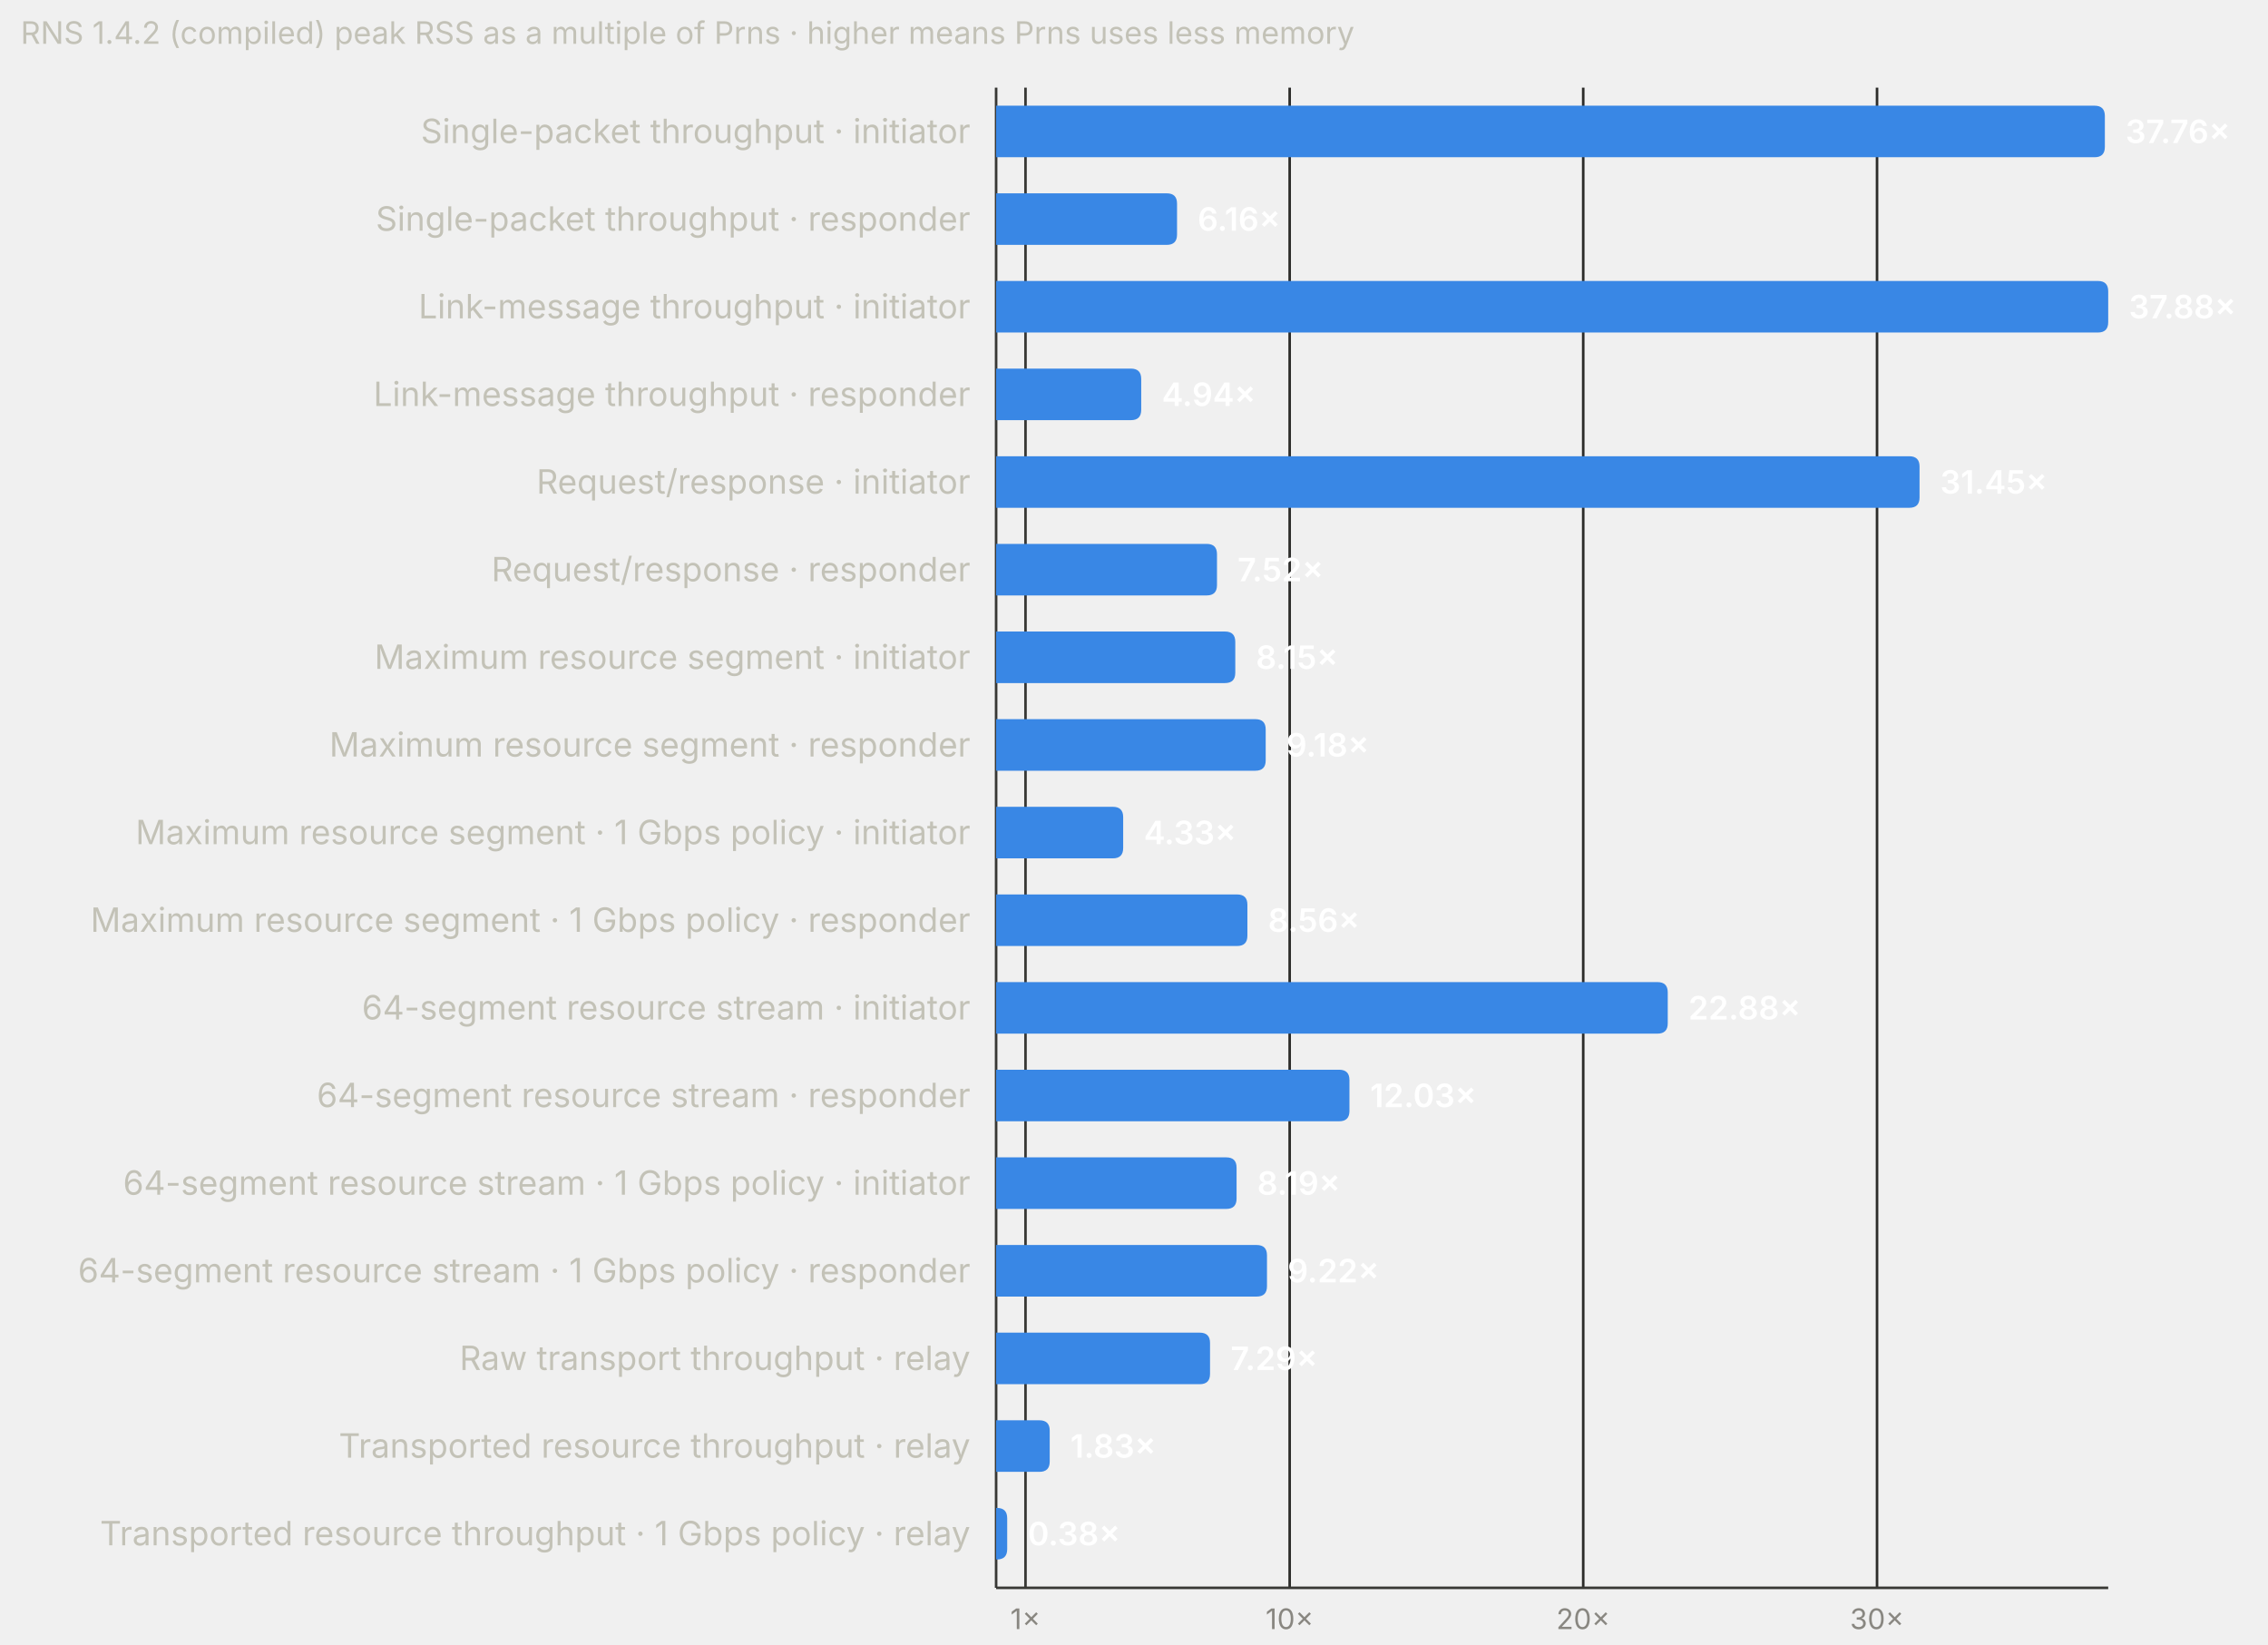
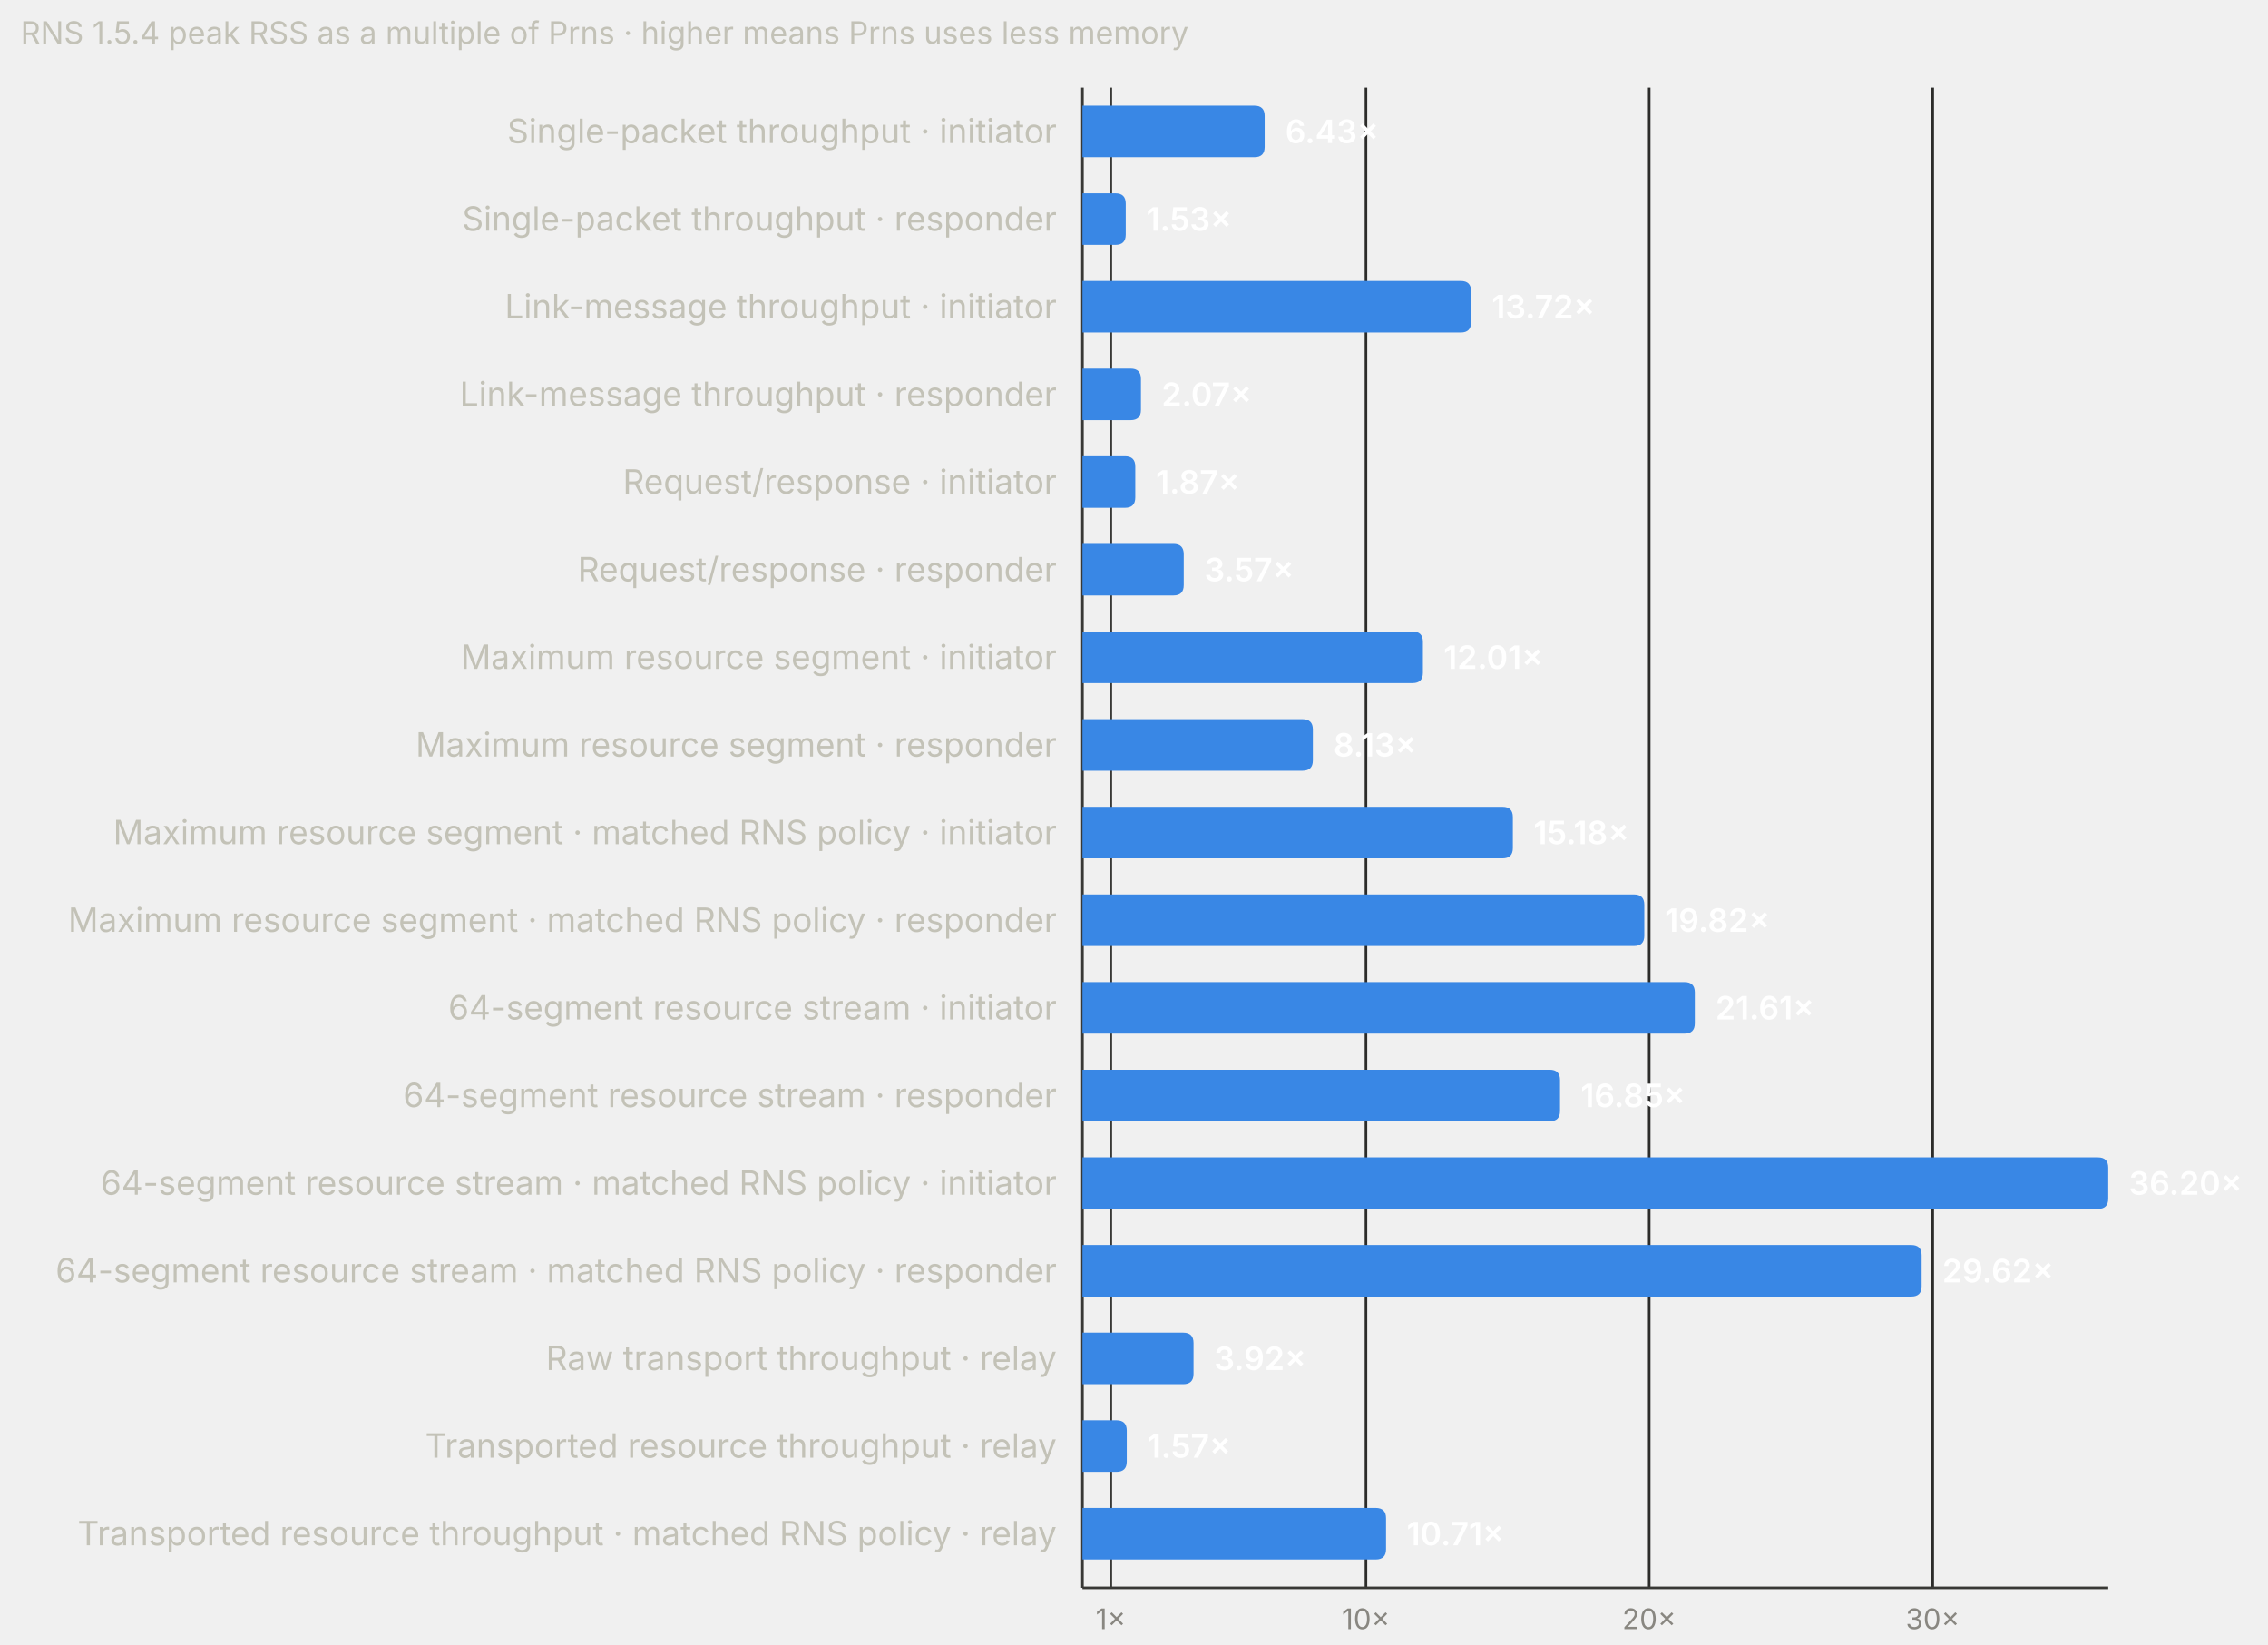
<svg xmlns="http://www.w3.org/2000/svg" width="880" height="638" viewBox="0 0 880 638" role="img" font-family="system-ui, -apple-system, 'Segoe UI', sans-serif">
-   <text x="8" y="17" font-size="12" fill="#c3c2b7">RNS 1.4.2 (compiled) peak RSS as a multiple of Prns · higher means Prns uses less memory</text>
-   <line x1="397.9" y1="34.0" x2="397.9" y2="616.0" stroke="#383835" stroke-width="1" />
-   <text x="397.9" y="632.0" font-size="11" fill="#898781" text-anchor="middle" font-variant-numeric="tabular-nums">1×</text>
-   <line x1="500.4" y1="34.0" x2="500.4" y2="616.0" stroke="#2c2c2a" stroke-width="1" />
-   <text x="500.4" y="632.0" font-size="11" fill="#898781" text-anchor="middle" font-variant-numeric="tabular-nums">10×</text>
-   <line x1="614.3" y1="34.0" x2="614.3" y2="616.0" stroke="#2c2c2a" stroke-width="1" />
-   <text x="614.3" y="632.0" font-size="11" fill="#898781" text-anchor="middle" font-variant-numeric="tabular-nums">20×</text>
-   <line x1="728.3" y1="34.0" x2="728.3" y2="616.0" stroke="#2c2c2a" stroke-width="1" />
-   <text x="728.3" y="632.0" font-size="11" fill="#898781" text-anchor="middle" font-variant-numeric="tabular-nums">30×</text>
-   <line x1="386.5" y1="34.0" x2="386.5" y2="616.0" stroke="#383835" stroke-width="1" />
-   <text x="376.5" y="55.5" font-size="13" fill="#c3c2b7" text-anchor="end">Single-packet throughput · initiator</text>
-   <path d="M386.5,41.0 L812.7,41.0 Q816.7,41.0 816.7,45.0 L816.7,57.0 Q816.7,61.0 812.7,61.0 L386.5,61.0 Z" fill="#3987e5" />
-   <text x="824.7" y="55.5" font-size="12.5" font-weight="600" fill="#ffffff">37.76×</text>
-   <text x="376.5" y="89.5" font-size="13" fill="#c3c2b7" text-anchor="end">Single-packet throughput · responder</text>
-   <path d="M386.5,75.0 L452.7,75.0 Q456.7,75.0 456.7,79.0 L456.7,91.0 Q456.7,95.0 452.7,95.0 L386.5,95.0 Z" fill="#3987e5" />
-   <text x="464.7" y="89.5" font-size="12.5" font-weight="600" fill="#ffffff">6.16×</text>
-   <text x="376.5" y="123.5" font-size="13" fill="#c3c2b7" text-anchor="end">Link-message throughput · initiator</text>
-   <path d="M386.5,109.0 L814.0,109.0 Q818.0,109.0 818.0,113.0 L818.0,125.0 Q818.0,129.0 814.0,129.0 L386.5,129.0 Z" fill="#3987e5" />
-   <text x="826.0" y="123.5" font-size="12.5" font-weight="600" fill="#ffffff">37.88×</text>
-   <text x="376.5" y="157.5" font-size="13" fill="#c3c2b7" text-anchor="end">Link-message throughput · responder</text>
-   <path d="M386.5,143.0 L438.8,143.0 Q442.8,143.0 442.8,147.0 L442.8,159.0 Q442.8,163.0 438.8,163.0 L386.5,163.0 Z" fill="#3987e5" />
-   <text x="450.8" y="157.5" font-size="12.5" font-weight="600" fill="#ffffff">4.94×</text>
-   <text x="376.5" y="191.5" font-size="13" fill="#c3c2b7" text-anchor="end">Request/response · initiator</text>
-   <path d="M386.5,177.0 L740.8,177.0 Q744.8,177.0 744.8,181.0 L744.8,193.0 Q744.8,197.0 740.8,197.0 L386.5,197.0 Z" fill="#3987e5" />
-   <text x="752.8" y="191.5" font-size="12.5" font-weight="600" fill="#ffffff">31.45×</text>
-   <text x="376.5" y="225.5" font-size="13" fill="#c3c2b7" text-anchor="end">Request/response · responder</text>
-   <path d="M386.5,211.0 L468.2,211.0 Q472.2,211.0 472.2,215.0 L472.2,227.0 Q472.2,231.0 468.2,231.0 L386.5,231.0 Z" fill="#3987e5" />
-   <text x="480.2" y="225.5" font-size="12.5" font-weight="600" fill="#ffffff">7.52×</text>
-   <text x="376.5" y="259.5" font-size="13" fill="#c3c2b7" text-anchor="end">Maximum resource segment · initiator</text>
-   <path d="M386.5,245.0 L475.3,245.0 Q479.3,245.0 479.3,249.0 L479.3,261.0 Q479.3,265.0 475.3,265.0 L386.5,265.0 Z" fill="#3987e5" />
-   <text x="487.3" y="259.5" font-size="12.5" font-weight="600" fill="#ffffff">8.15×</text>
-   <text x="376.5" y="293.5" font-size="13" fill="#c3c2b7" text-anchor="end">Maximum resource segment · responder</text>
-   <path d="M386.5,279.0 L487.1,279.0 Q491.1,279.0 491.1,283.0 L491.1,295.0 Q491.1,299.0 487.1,299.0 L386.5,299.0 Z" fill="#3987e5" />
-   <text x="499.1" y="293.5" font-size="12.5" font-weight="600" fill="#ffffff">9.18×</text>
-   <text x="376.5" y="327.5" font-size="13" fill="#c3c2b7" text-anchor="end">Maximum resource segment · 1 Gbps policy · initiator</text>
-   <path d="M386.5,313.0 L431.8,313.0 Q435.8,313.0 435.8,317.0 L435.8,329.0 Q435.8,333.0 431.8,333.0 L386.5,333.0 Z" fill="#3987e5" />
-   <text x="443.8" y="327.5" font-size="12.5" font-weight="600" fill="#ffffff">4.33×</text>
-   <text x="376.5" y="361.5" font-size="13" fill="#c3c2b7" text-anchor="end">Maximum resource segment · 1 Gbps policy · responder</text>
-   <path d="M386.5,347.0 L480.0,347.0 Q484.0,347.0 484.0,351.0 L484.0,363.0 Q484.0,367.0 480.0,367.0 L386.5,367.0 Z" fill="#3987e5" />
-   <text x="492.0" y="361.5" font-size="12.5" font-weight="600" fill="#ffffff">8.56×</text>
-   <text x="376.5" y="395.5" font-size="13" fill="#c3c2b7" text-anchor="end">64-segment resource stream · initiator</text>
-   <path d="M386.5,381.0 L643.1,381.0 Q647.1,381.0 647.1,385.0 L647.1,397.0 Q647.1,401.0 643.1,401.0 L386.5,401.0 Z" fill="#3987e5" />
-   <text x="655.1" y="395.5" font-size="12.5" font-weight="600" fill="#ffffff">22.88×</text>
-   <text x="376.5" y="429.5" font-size="13" fill="#c3c2b7" text-anchor="end">64-segment resource stream · responder</text>
-   <path d="M386.5,415.0 L519.6,415.0 Q523.6,415.0 523.6,419.0 L523.6,431.0 Q523.6,435.0 519.6,435.0 L386.5,435.0 Z" fill="#3987e5" />
-   <text x="531.6" y="429.5" font-size="12.5" font-weight="600" fill="#ffffff">12.03×</text>
-   <text x="376.5" y="463.5" font-size="13" fill="#c3c2b7" text-anchor="end">64-segment resource stream · 1 Gbps policy · initiator</text>
-   <path d="M386.5,449.0 L475.8,449.0 Q479.8,449.0 479.8,453.0 L479.8,465.0 Q479.8,469.0 475.8,469.0 L386.5,469.0 Z" fill="#3987e5" />
-   <text x="487.8" y="463.5" font-size="12.5" font-weight="600" fill="#ffffff">8.19×</text>
-   <text x="376.5" y="497.5" font-size="13" fill="#c3c2b7" text-anchor="end">64-segment resource stream · 1 Gbps policy · responder</text>
-   <path d="M386.5,483.0 L487.6,483.0 Q491.6,483.0 491.6,487.0 L491.6,499.0 Q491.6,503.0 487.6,503.0 L386.5,503.0 Z" fill="#3987e5" />
-   <text x="499.6" y="497.5" font-size="12.5" font-weight="600" fill="#ffffff">9.22×</text>
-   <text x="376.5" y="531.5" font-size="13" fill="#c3c2b7" text-anchor="end">Raw transport throughput · relay</text>
-   <path d="M386.5,517.0 L465.5,517.0 Q469.5,517.0 469.5,521.0 L469.5,533.0 Q469.5,537.0 465.5,537.0 L386.5,537.0 Z" fill="#3987e5" />
-   <text x="477.5" y="531.5" font-size="12.5" font-weight="600" fill="#ffffff">7.29×</text>
-   <text x="376.5" y="565.5" font-size="13" fill="#c3c2b7" text-anchor="end">Transported resource throughput · relay</text>
-   <path d="M386.5,551.0 L403.3,551.0 Q407.3,551.0 407.3,555.0 L407.3,567.0 Q407.3,571.0 403.3,571.0 L386.5,571.0 Z" fill="#3987e5" />
-   <text x="415.3" y="565.5" font-size="12.5" font-weight="600" fill="#ffffff">1.83×</text>
-   <text x="376.5" y="599.5" font-size="13" fill="#c3c2b7" text-anchor="end">Transported resource throughput · 1 Gbps policy · relay</text>
-   <path d="M386.5,585.0 L386.8,585.0 Q390.8,585.0 390.8,589.0 L390.8,601.0 Q390.8,605.0 386.8,605.0 L386.5,605.0 Z" fill="#3987e5" />
-   <text x="398.8" y="599.5" font-size="12.5" font-weight="600" fill="#ffffff">0.38×</text>
-   <line x1="386.5" y1="616.0" x2="818.0" y2="616.0" stroke="#383835" stroke-width="1" />
+   <text x="8" y="17" font-size="12" fill="#c3c2b7">RNS 1.5.4 peak RSS as a multiple of Prns · higher means Prns uses less memory</text>
+   <line x1="431.0" y1="34.0" x2="431.0" y2="616.0" stroke="#383835" stroke-width="1" />
+   <text x="431.0" y="632.0" font-size="11" fill="#898781" text-anchor="middle" font-variant-numeric="tabular-nums">1×</text>
+   <line x1="530.0" y1="34.0" x2="530.0" y2="616.0" stroke="#2c2c2a" stroke-width="1" />
+   <text x="530.0" y="632.0" font-size="11" fill="#898781" text-anchor="middle" font-variant-numeric="tabular-nums">10×</text>
+   <line x1="639.9" y1="34.0" x2="639.9" y2="616.0" stroke="#2c2c2a" stroke-width="1" />
+   <text x="639.9" y="632.0" font-size="11" fill="#898781" text-anchor="middle" font-variant-numeric="tabular-nums">20×</text>
+   <line x1="749.9" y1="34.0" x2="749.9" y2="616.0" stroke="#2c2c2a" stroke-width="1" />
+   <text x="749.9" y="632.0" font-size="11" fill="#898781" text-anchor="middle" font-variant-numeric="tabular-nums">30×</text>
+   <line x1="420.0" y1="34.0" x2="420.0" y2="616.0" stroke="#383835" stroke-width="1" />
+   <text x="410.0" y="55.5" font-size="13" fill="#c3c2b7" text-anchor="end">Single-packet throughput · initiator</text>
+   <path d="M420.0,41.0 L486.7,41.0 Q490.7,41.0 490.7,45.0 L490.7,57.0 Q490.7,61.0 486.7,61.0 L420.0,61.0 Z" fill="#3987e5" />
+   <text x="498.7" y="55.5" font-size="12.5" font-weight="600" fill="#ffffff">6.43×</text>
+   <text x="410.0" y="89.5" font-size="13" fill="#c3c2b7" text-anchor="end">Single-packet throughput · responder</text>
+   <path d="M420.0,75.0 L432.8,75.0 Q436.8,75.0 436.8,79.0 L436.8,91.0 Q436.8,95.0 432.8,95.0 L420.0,95.0 Z" fill="#3987e5" />
+   <text x="444.8" y="89.5" font-size="12.5" font-weight="600" fill="#ffffff">1.53×</text>
+   <text x="410.0" y="123.5" font-size="13" fill="#c3c2b7" text-anchor="end">Link-message throughput · initiator</text>
+   <path d="M420.0,109.0 L566.8,109.0 Q570.8,109.0 570.8,113.0 L570.8,125.0 Q570.8,129.0 566.8,129.0 L420.0,129.0 Z" fill="#3987e5" />
+   <text x="578.8" y="123.5" font-size="12.5" font-weight="600" fill="#ffffff">13.72×</text>
+   <text x="410.0" y="157.5" font-size="13" fill="#c3c2b7" text-anchor="end">Link-message throughput · responder</text>
+   <path d="M420.0,143.0 L438.7,143.0 Q442.7,143.0 442.7,147.0 L442.7,159.0 Q442.7,163.0 438.7,163.0 L420.0,163.0 Z" fill="#3987e5" />
+   <text x="450.7" y="157.5" font-size="12.5" font-weight="600" fill="#ffffff">2.07×</text>
+   <text x="410.0" y="191.5" font-size="13" fill="#c3c2b7" text-anchor="end">Request/response · initiator</text>
+   <path d="M420.0,177.0 L436.5,177.0 Q440.5,177.0 440.5,181.0 L440.5,193.0 Q440.5,197.0 436.5,197.0 L420.0,197.0 Z" fill="#3987e5" />
+   <text x="448.5" y="191.5" font-size="12.5" font-weight="600" fill="#ffffff">1.87×</text>
+   <text x="410.0" y="225.5" font-size="13" fill="#c3c2b7" text-anchor="end">Request/response · responder</text>
+   <path d="M420.0,211.0 L455.3,211.0 Q459.3,211.0 459.3,215.0 L459.3,227.0 Q459.3,231.0 455.3,231.0 L420.0,231.0 Z" fill="#3987e5" />
+   <text x="467.3" y="225.5" font-size="12.5" font-weight="600" fill="#ffffff">3.57×</text>
+   <text x="410.0" y="259.5" font-size="13" fill="#c3c2b7" text-anchor="end">Maximum resource segment · initiator</text>
+   <path d="M420.0,245.0 L548.1,245.0 Q552.1,245.0 552.1,249.0 L552.1,261.0 Q552.1,265.0 548.1,265.0 L420.0,265.0 Z" fill="#3987e5" />
+   <text x="560.1" y="259.5" font-size="12.5" font-weight="600" fill="#ffffff">12.01×</text>
+   <text x="410.0" y="293.5" font-size="13" fill="#c3c2b7" text-anchor="end">Maximum resource segment · responder</text>
+   <path d="M420.0,279.0 L505.4,279.0 Q509.4,279.0 509.4,283.0 L509.4,295.0 Q509.4,299.0 505.4,299.0 L420.0,299.0 Z" fill="#3987e5" />
+   <text x="517.4" y="293.5" font-size="12.5" font-weight="600" fill="#ffffff">8.13×</text>
+   <text x="410.0" y="327.5" font-size="13" fill="#c3c2b7" text-anchor="end">Maximum resource segment · matched RNS policy · initiator</text>
+   <path d="M420.0,313.0 L583.0,313.0 Q587.0,313.0 587.0,317.0 L587.0,329.0 Q587.0,333.0 583.0,333.0 L420.0,333.0 Z" fill="#3987e5" />
+   <text x="595.0" y="327.5" font-size="12.5" font-weight="600" fill="#ffffff">15.18×</text>
+   <text x="410.0" y="361.5" font-size="13" fill="#c3c2b7" text-anchor="end">Maximum resource segment · matched RNS policy · responder</text>
+   <path d="M420.0,347.0 L634.0,347.0 Q638.0,347.0 638.0,351.0 L638.0,363.0 Q638.0,367.0 634.0,367.0 L420.0,367.0 Z" fill="#3987e5" />
+   <text x="646.0" y="361.5" font-size="12.5" font-weight="600" fill="#ffffff">19.82×</text>
+   <text x="410.0" y="395.5" font-size="13" fill="#c3c2b7" text-anchor="end">64-segment resource stream · initiator</text>
+   <path d="M420.0,381.0 L653.6,381.0 Q657.6,381.0 657.6,385.0 L657.6,397.0 Q657.6,401.0 653.6,401.0 L420.0,401.0 Z" fill="#3987e5" />
+   <text x="665.6" y="395.5" font-size="12.5" font-weight="600" fill="#ffffff">21.61×</text>
+   <text x="410.0" y="429.5" font-size="13" fill="#c3c2b7" text-anchor="end">64-segment resource stream · responder</text>
+   <path d="M420.0,415.0 L601.3,415.0 Q605.3,415.0 605.3,419.0 L605.3,431.0 Q605.3,435.0 601.3,435.0 L420.0,435.0 Z" fill="#3987e5" />
+   <text x="613.3" y="429.5" font-size="12.5" font-weight="600" fill="#ffffff">16.85×</text>
+   <text x="410.0" y="463.5" font-size="13" fill="#c3c2b7" text-anchor="end">64-segment resource stream · matched RNS policy · initiator</text>
+   <path d="M420.0,449.0 L814.0,449.0 Q818.0,449.0 818.0,453.0 L818.0,465.0 Q818.0,469.0 814.0,469.0 L420.0,469.0 Z" fill="#3987e5" />
+   <text x="826.0" y="463.5" font-size="12.5" font-weight="600" fill="#ffffff">36.20×</text>
+   <text x="410.0" y="497.5" font-size="13" fill="#c3c2b7" text-anchor="end">64-segment resource stream · matched RNS policy · responder</text>
+   <path d="M420.0,483.0 L741.6,483.0 Q745.6,483.0 745.6,487.0 L745.6,499.0 Q745.6,503.0 741.6,503.0 L420.0,503.0 Z" fill="#3987e5" />
+   <text x="753.6" y="497.5" font-size="12.5" font-weight="600" fill="#ffffff">29.62×</text>
+   <text x="410.0" y="531.5" font-size="13" fill="#c3c2b7" text-anchor="end">Raw transport throughput · relay</text>
+   <path d="M420.0,517.0 L459.1,517.0 Q463.1,517.0 463.1,521.0 L463.1,533.0 Q463.1,537.0 459.1,537.0 L420.0,537.0 Z" fill="#3987e5" />
+   <text x="471.1" y="531.5" font-size="12.5" font-weight="600" fill="#ffffff">3.92×</text>
+   <text x="410.0" y="565.5" font-size="13" fill="#c3c2b7" text-anchor="end">Transported resource throughput · relay</text>
+   <path d="M420.0,551.0 L433.2,551.0 Q437.2,551.0 437.2,555.0 L437.2,567.0 Q437.2,571.0 433.2,571.0 L420.0,571.0 Z" fill="#3987e5" />
+   <text x="445.2" y="565.5" font-size="12.5" font-weight="600" fill="#ffffff">1.57×</text>
+   <text x="410.0" y="599.5" font-size="13" fill="#c3c2b7" text-anchor="end">Transported resource throughput · matched RNS policy · relay</text>
+   <path d="M420.0,585.0 L533.8,585.0 Q537.8,585.0 537.8,589.0 L537.8,601.0 Q537.8,605.0 533.8,605.0 L420.0,605.0 Z" fill="#3987e5" />
+   <text x="545.8" y="599.5" font-size="12.5" font-weight="600" fill="#ffffff">10.71×</text>
+   <line x1="420.0" y1="616.0" x2="818.0" y2="616.0" stroke="#383835" stroke-width="1" />
</svg>
